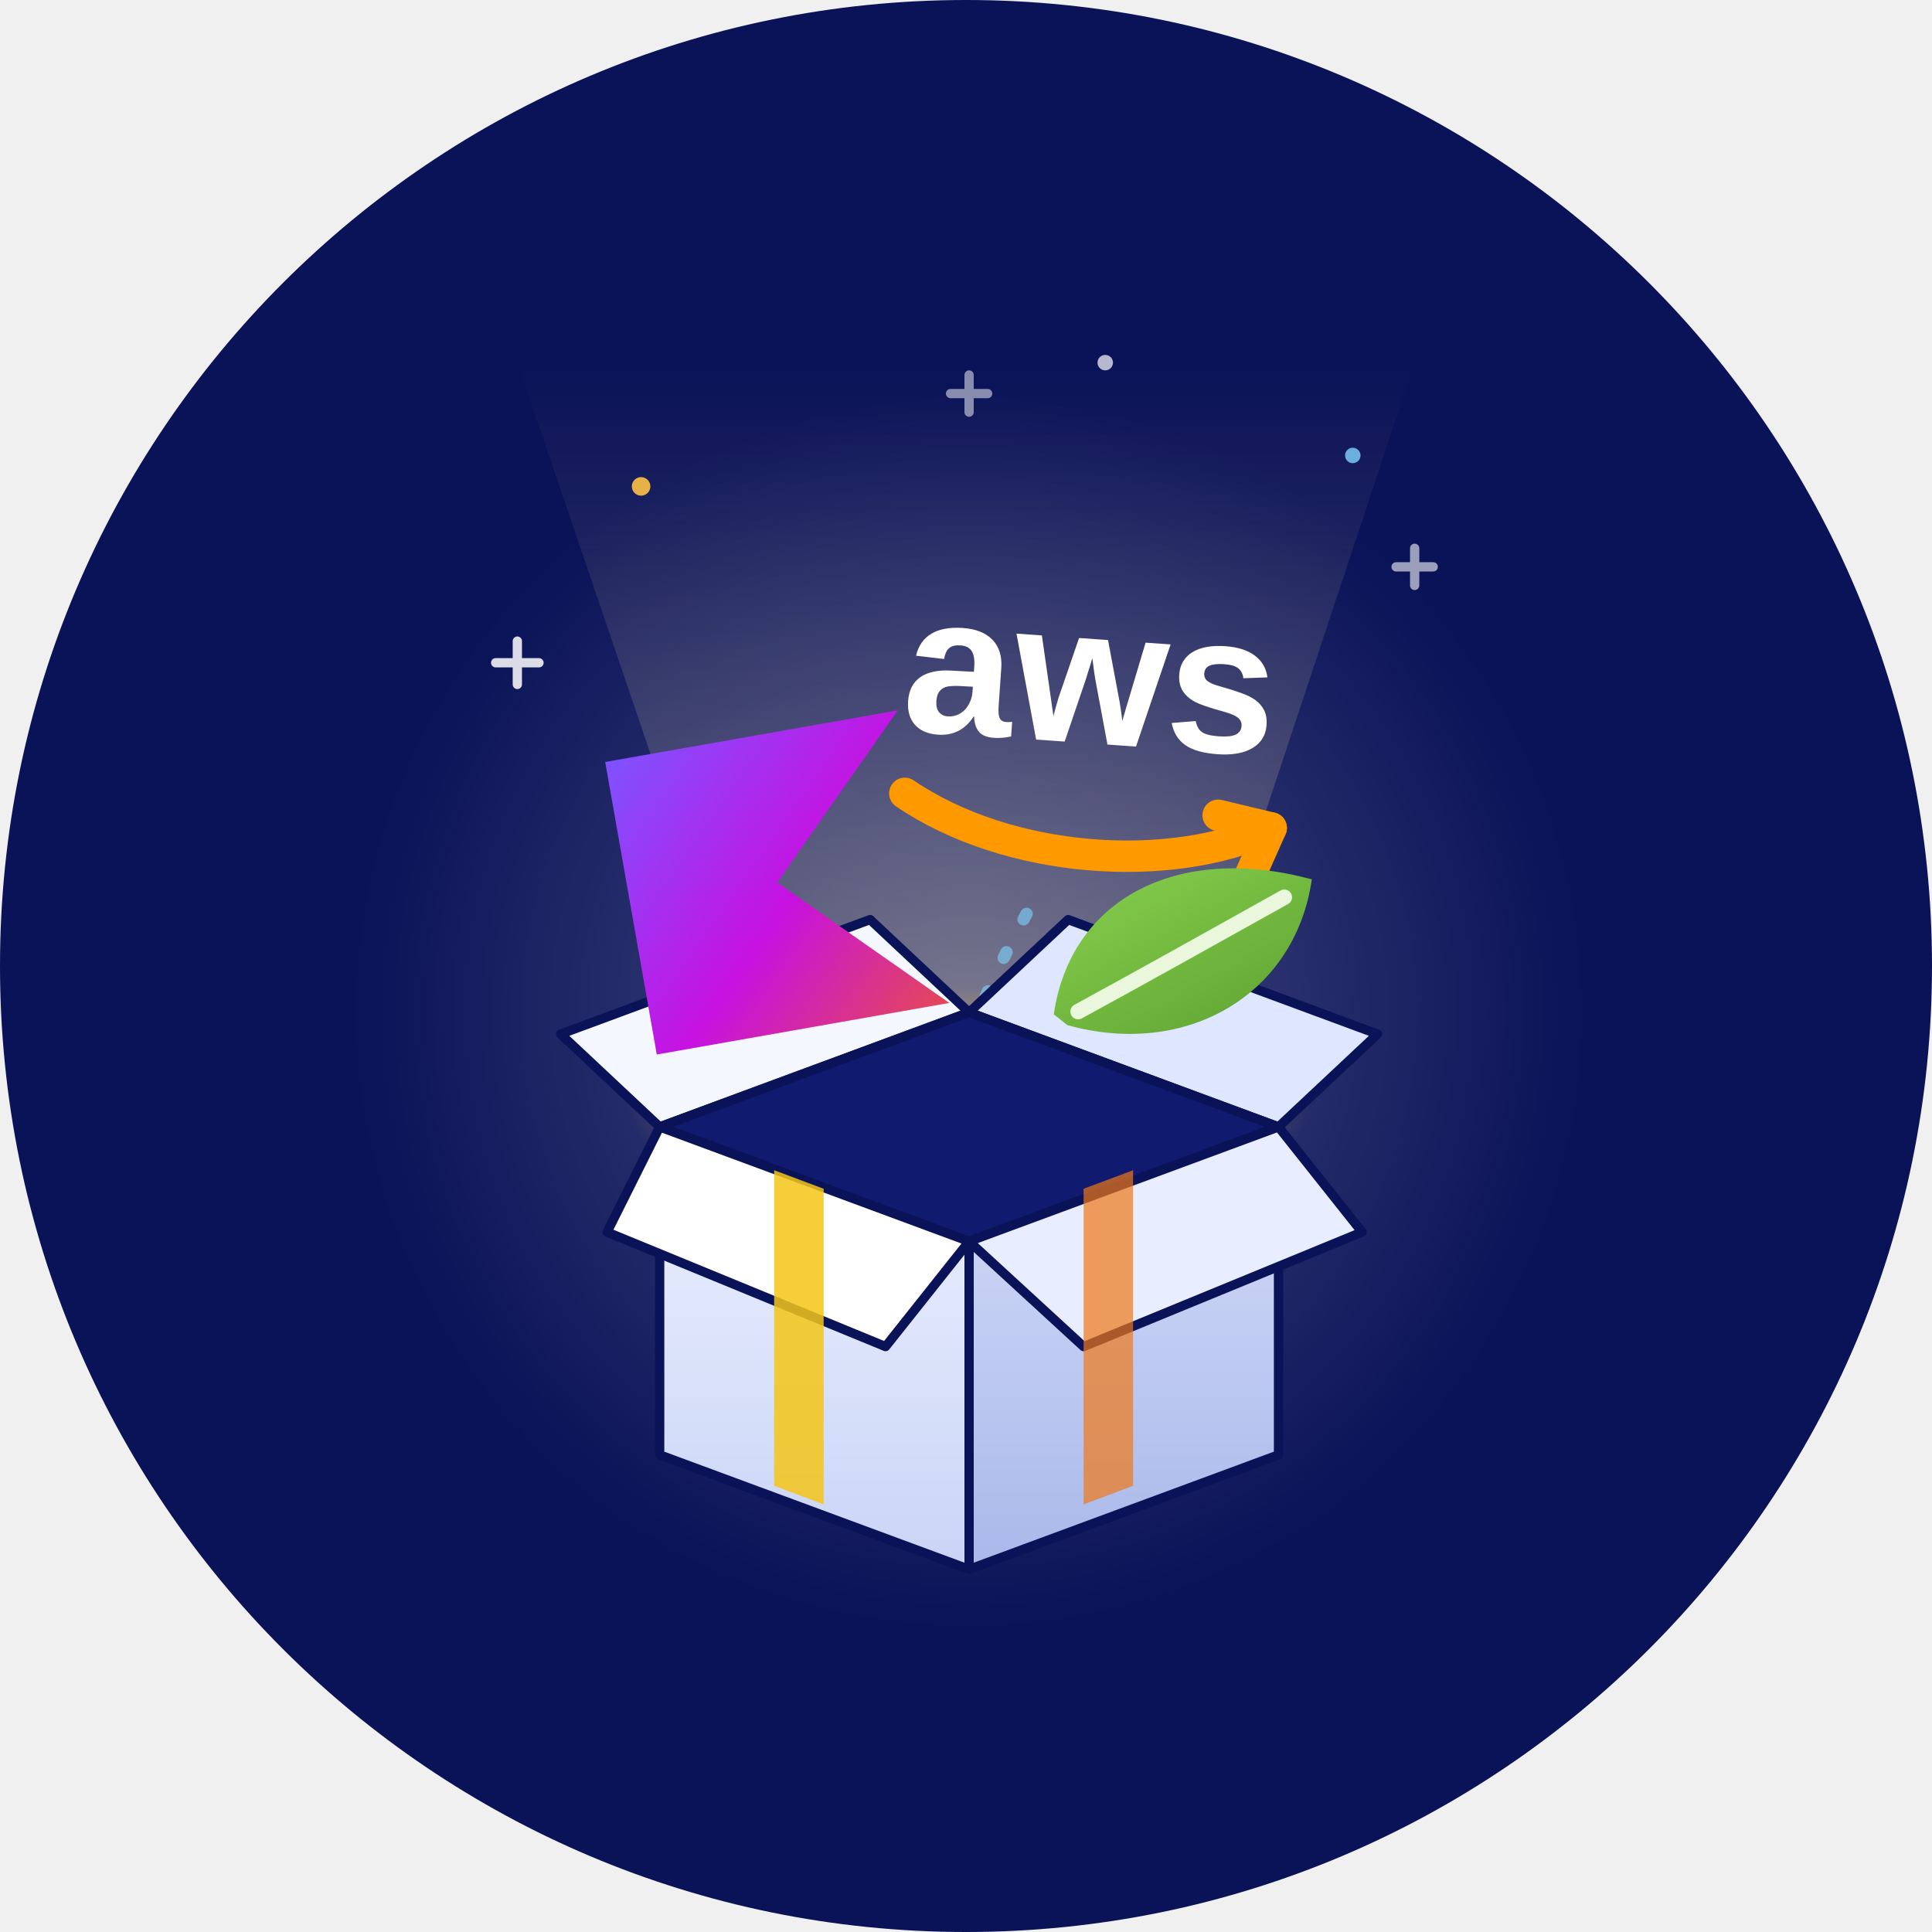
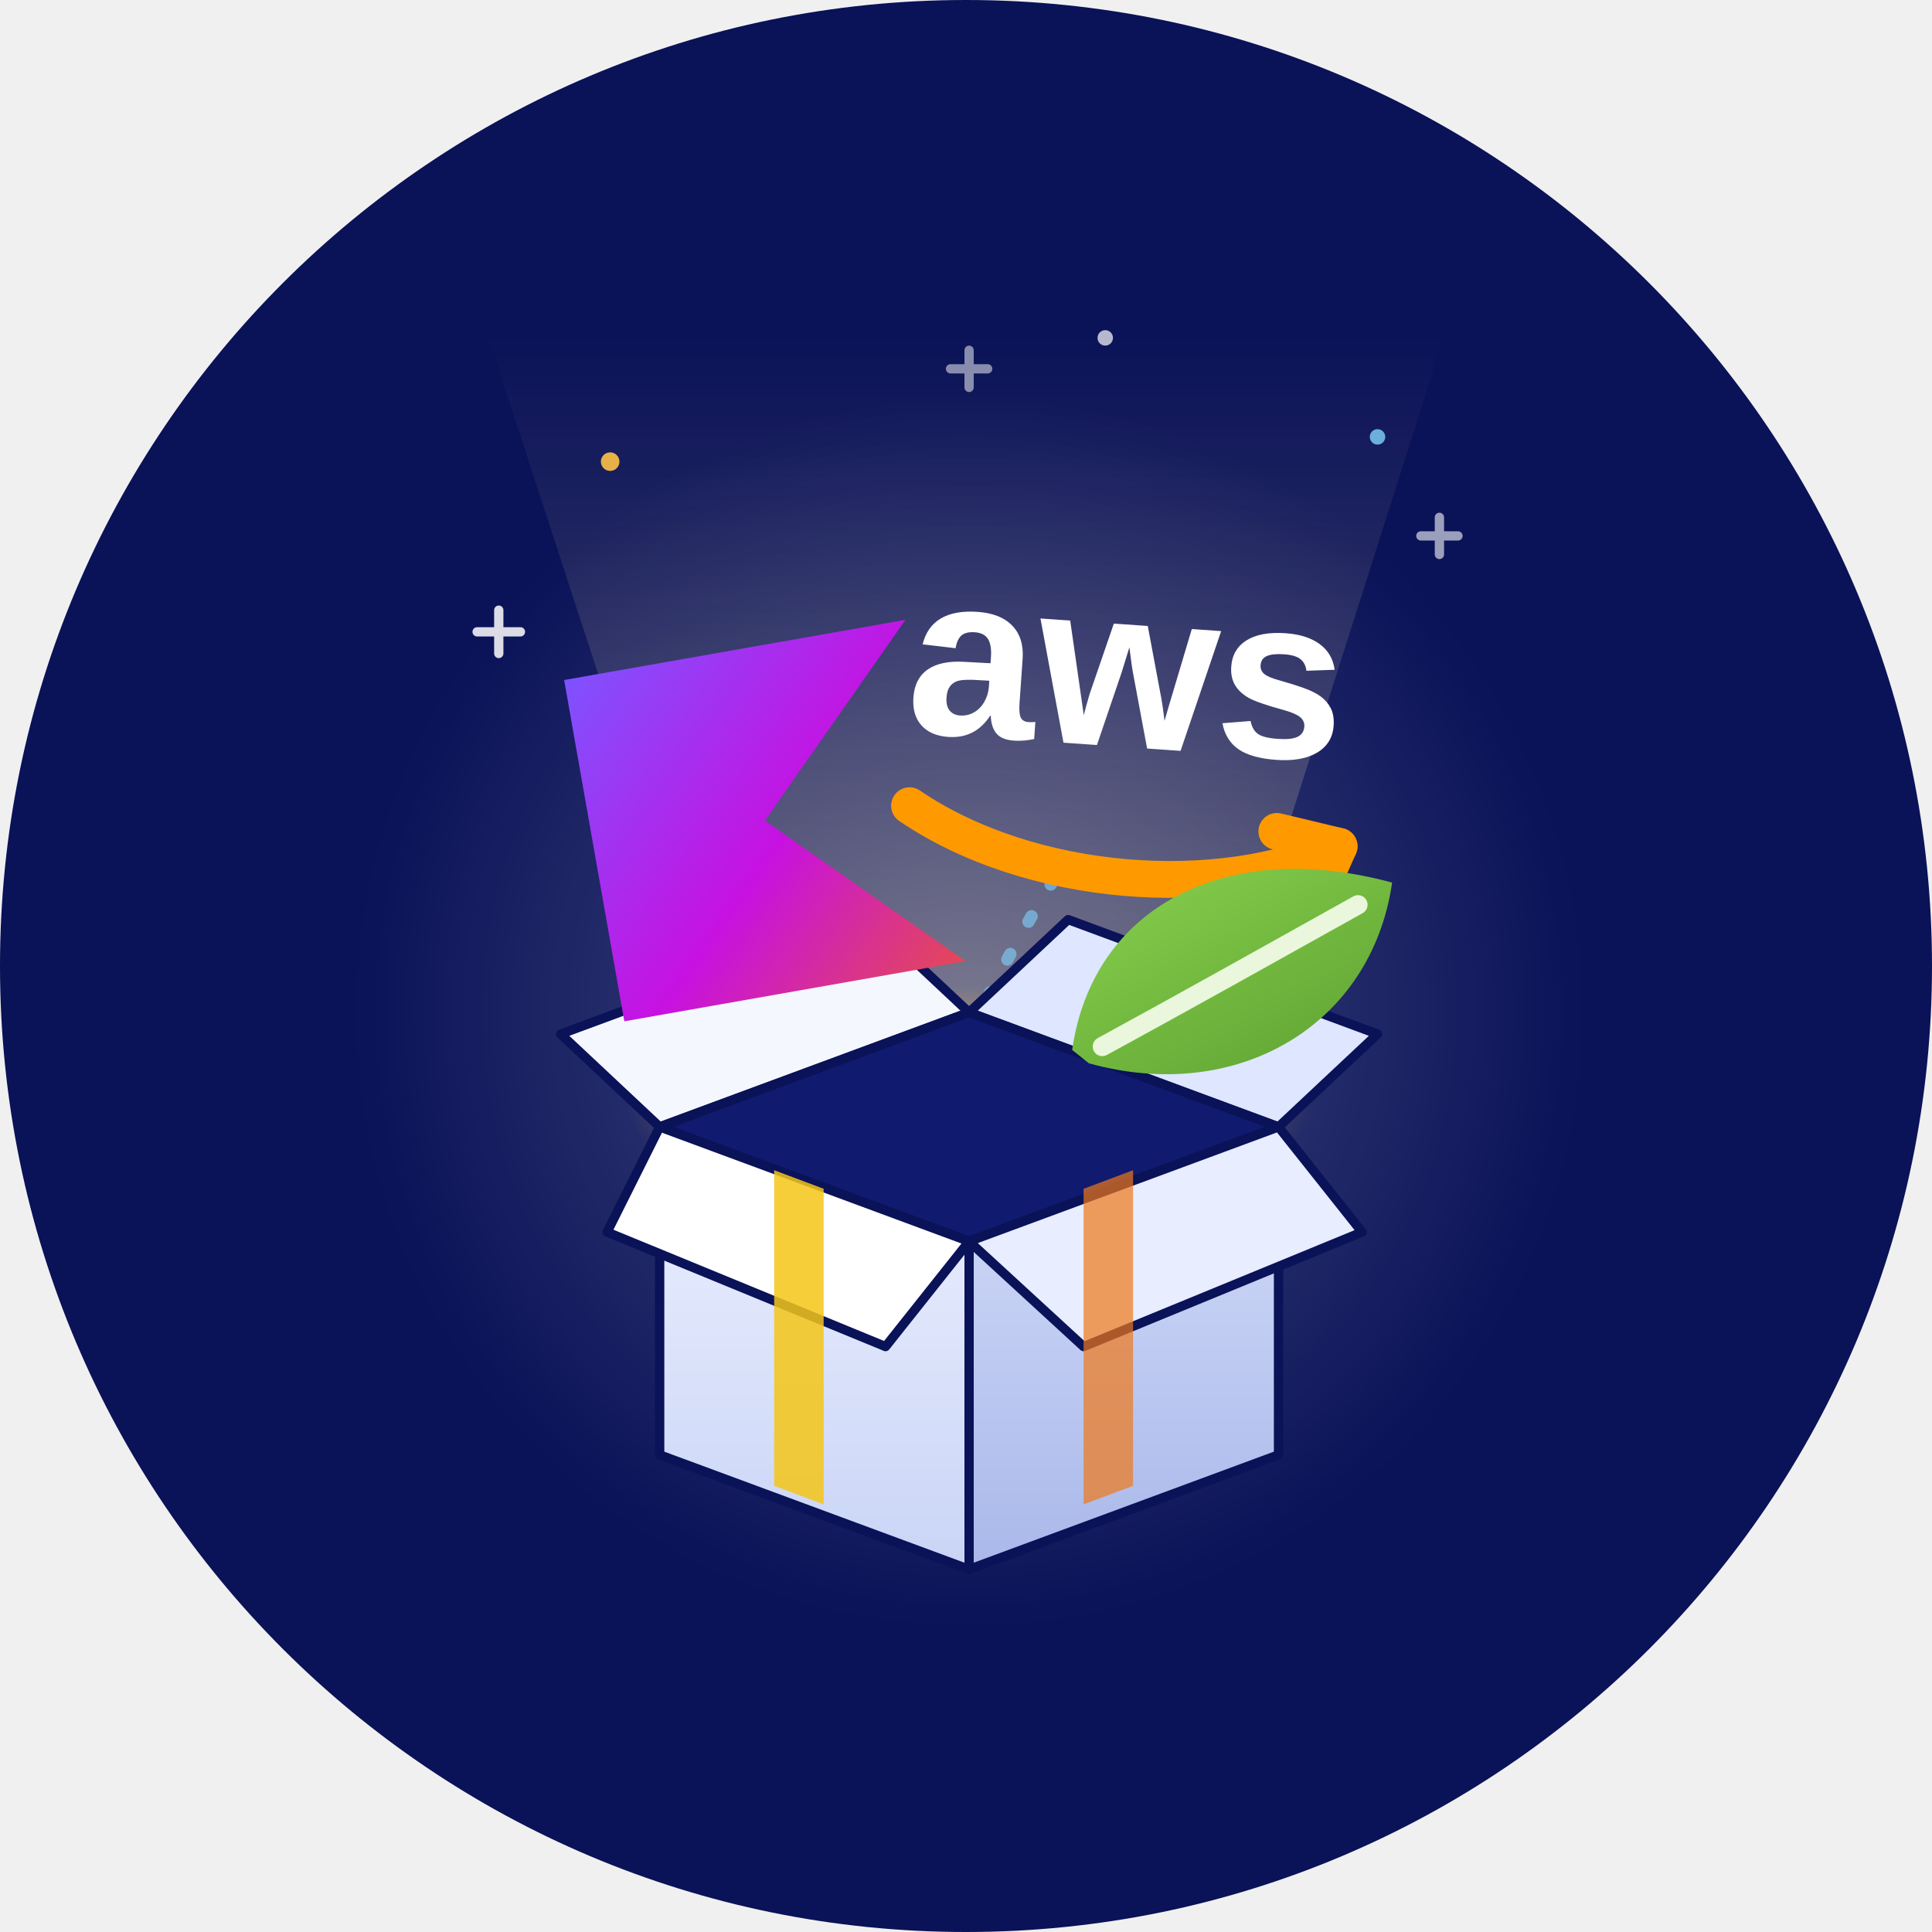
<svg xmlns="http://www.w3.org/2000/svg" viewBox="0 0 512 512">
  <defs>
    <radialGradient id="glow">
      <stop offset="0" stop-color="#ffffff" stop-opacity=".25" />
      <stop offset="1" stop-color="#ffffff" stop-opacity="0" />
    </radialGradient>
    <radialGradient id="mouthGlow">
      <stop offset="0" stop-color="#ffe9b0" stop-opacity=".9" />
      <stop offset=".6" stop-color="#f5c518" stop-opacity=".35" />
      <stop offset="1" stop-color="#f5c518" stop-opacity="0" />
    </radialGradient>
    <linearGradient id="beam" x1="0" y1="1" x2="0" y2="0">
      <stop offset="0" stop-color="#ffe9b0" stop-opacity=".30" />
      <stop offset="1" stop-color="#ffe9b0" stop-opacity="0" />
    </linearGradient>
    <linearGradient id="boxFrontL" x1="0" y1="0" x2="0" y2="1">
      <stop offset="0" stop-color="#eef2ff" />
      <stop offset="1" stop-color="#c9d4f6" />
    </linearGradient>
    <linearGradient id="boxFrontR" x1="0" y1="0" x2="0" y2="1">
      <stop offset="0" stop-color="#d4ddf9" />
      <stop offset="1" stop-color="#a9b8ea" />
    </linearGradient>
    <linearGradient id="gKotlin" x1="0" y1="0" x2="1" y2="1">
      <stop offset="0" stop-color="#7F52FF" />
      <stop offset=".55" stop-color="#C711E1" />
      <stop offset="1" stop-color="#E44857" />
    </linearGradient>
    <linearGradient id="gLeaf" x1="0" y1="0" x2="1" y2="1">
      <stop offset="0" stop-color="#8bd450" />
      <stop offset="1" stop-color="#5a9e2f" />
    </linearGradient>
  </defs>
  <circle cx="256" cy="256" r="256" fill="#0a1258" />
  <g transform="translate(256 256) scale(0.82) translate(-255 -255)">
    <circle cx="256" cy="270" r="200" fill="url(#glow)" />
-     <polygon points="190,295 322,295 400,60 110,60" fill="url(#beam)" />
+     <polygon points="180,295 332,295 410,50 100,50" fill="url(#beam)" />
    <ellipse cx="256" cy="300" rx="110" ry="38" fill="url(#mouthGlow)" />
    <g fill="none" stroke-linecap="round" stroke-dasharray="2 12">
-       <path stroke="#FFC145" stroke-width="4" opacity="0.65" d="M226 288 C 216 280, 208 274, 200 268" />
-       <path stroke="#7FD4FF" stroke-width="4" opacity="0.6" d="M256 278 C 262 262, 270 246, 278 232" />
-       <path stroke="#ffffff" stroke-width="3.5" opacity="0.5" d="M282 288 C 300 280, 316 272, 330 264" />
+       <path stroke="#FFC145" stroke-width="4" opacity="0.65" d="M226 288 C 214 280, 202 272, 190 264" />
+       <path stroke="#7FD4FF" stroke-width="4" opacity="0.6" d="M256 278 C 264 260, 274 242, 284 226" />
+       <path stroke="#ffffff" stroke-width="3.5" opacity="0.5" d="M284 290 C 302 284, 318 278, 332 272" />
    </g>
    <g stroke="#0a1258" stroke-width="3" stroke-linejoin="round">
      <polygon points="256,270 156,307 124,277 224,240" fill="#f5f7ff" />
      <polygon points="256,270 356,307 388,277 288,240" fill="#dfe6ff" />
      <polygon points="256,270 356,307 256,344 156,307" fill="#101a6e" />
      <polygon points="156,307 256,344 256,450 156,413" fill="url(#boxFrontL)" />
      <polygon points="256,344 356,307 356,413 256,450" fill="url(#boxFrontR)" />
      <polygon points="156,307 256,344 229,378 139,341" fill="#ffffff" />
      <polygon points="256,344 356,307 383,341 293,378" fill="#e8edff" />
    </g>
    <polygon points="193,321 209,327 209,429 193,423" fill="#f5c518" opacity="0.85" />
    <polygon points="293,327 309,321 309,423 293,429" fill="#f07818" opacity="0.7" />
-     <g transform="translate(146 180) rotate(-10 48 48)">
-       <polygon points="0,0 96,0 48,48 96,96 0,96" fill="url(#gKotlin)" />
+     <g transform="translate(134 152) rotate(-10 56 56)">
+       <polygon points="0,0 112,0 56,56 112,112 0,112" fill="url(#gKotlin)" />
    </g>
-     <g transform="translate(238 118) rotate(4) scale(1.45)">
+     <g transform="translate(240 108) rotate(4) scale(1.7)">
      <text x="0" y="42" font-family="Segoe UI, Arial, Helvetica, sans-serif" font-size="44" font-weight="700" fill="#ffffff">aws</text>
      <path d="M2 56 C 26 70, 62 70, 84 58" fill="none" stroke="#FF9900" stroke-width="7" stroke-linecap="round" />
      <path d="M84 58 l -12 -2 m 12 2 l -4 11" fill="none" stroke="#FF9900" stroke-width="7" stroke-linecap="round" />
    </g>
-     <g transform="translate(292 206) rotate(12) scale(1.25)">
+     <g transform="translate(300 202) rotate(12) scale(1.55)">
      <path d="M4 52 C 2 22, 26 2, 62 4 C 64 34, 40 56, 8 54 Z" fill="url(#gLeaf)" />
      <path d="M10 50 C 24 38, 40 24, 56 10" fill="none" stroke="#eaf7dc" stroke-width="4" stroke-linecap="round" />
    </g>
    <g stroke="#ffffff" stroke-width="3" stroke-linecap="round" opacity="0.85">
-       <path d="M110 150 v 14 M103 157 h 14" />
-       <path d="M400 120 v 12 M394 126 h 12" opacity="0.7" />
-       <path d="M256 64 v 12 M250 70 h 12" opacity="0.6" />
+       <path d="M104 140 v 14 M97 147 h 14" />
+       <path d="M408 110 v 12 M402 116 h 12" opacity="0.7" />
+       <path d="M256 56 v 12 M250 62 h 12" opacity="0.6" />
    </g>
-     <circle cx="150" cy="100" r="3" fill="#FFC145" opacity="0.9" />
-     <circle cx="380" cy="90" r="2.5" fill="#7FD4FF" opacity="0.8" />
-     <circle cx="300" cy="60" r="2.5" fill="#ffffff" opacity="0.7" />
+     <circle cx="140" cy="92" r="3" fill="#FFC145" opacity="0.9" />
+     <circle cx="388" cy="84" r="2.5" fill="#7FD4FF" opacity="0.8" />
+     <circle cx="300" cy="52" r="2.5" fill="#ffffff" opacity="0.7" />
  </g>
</svg>
